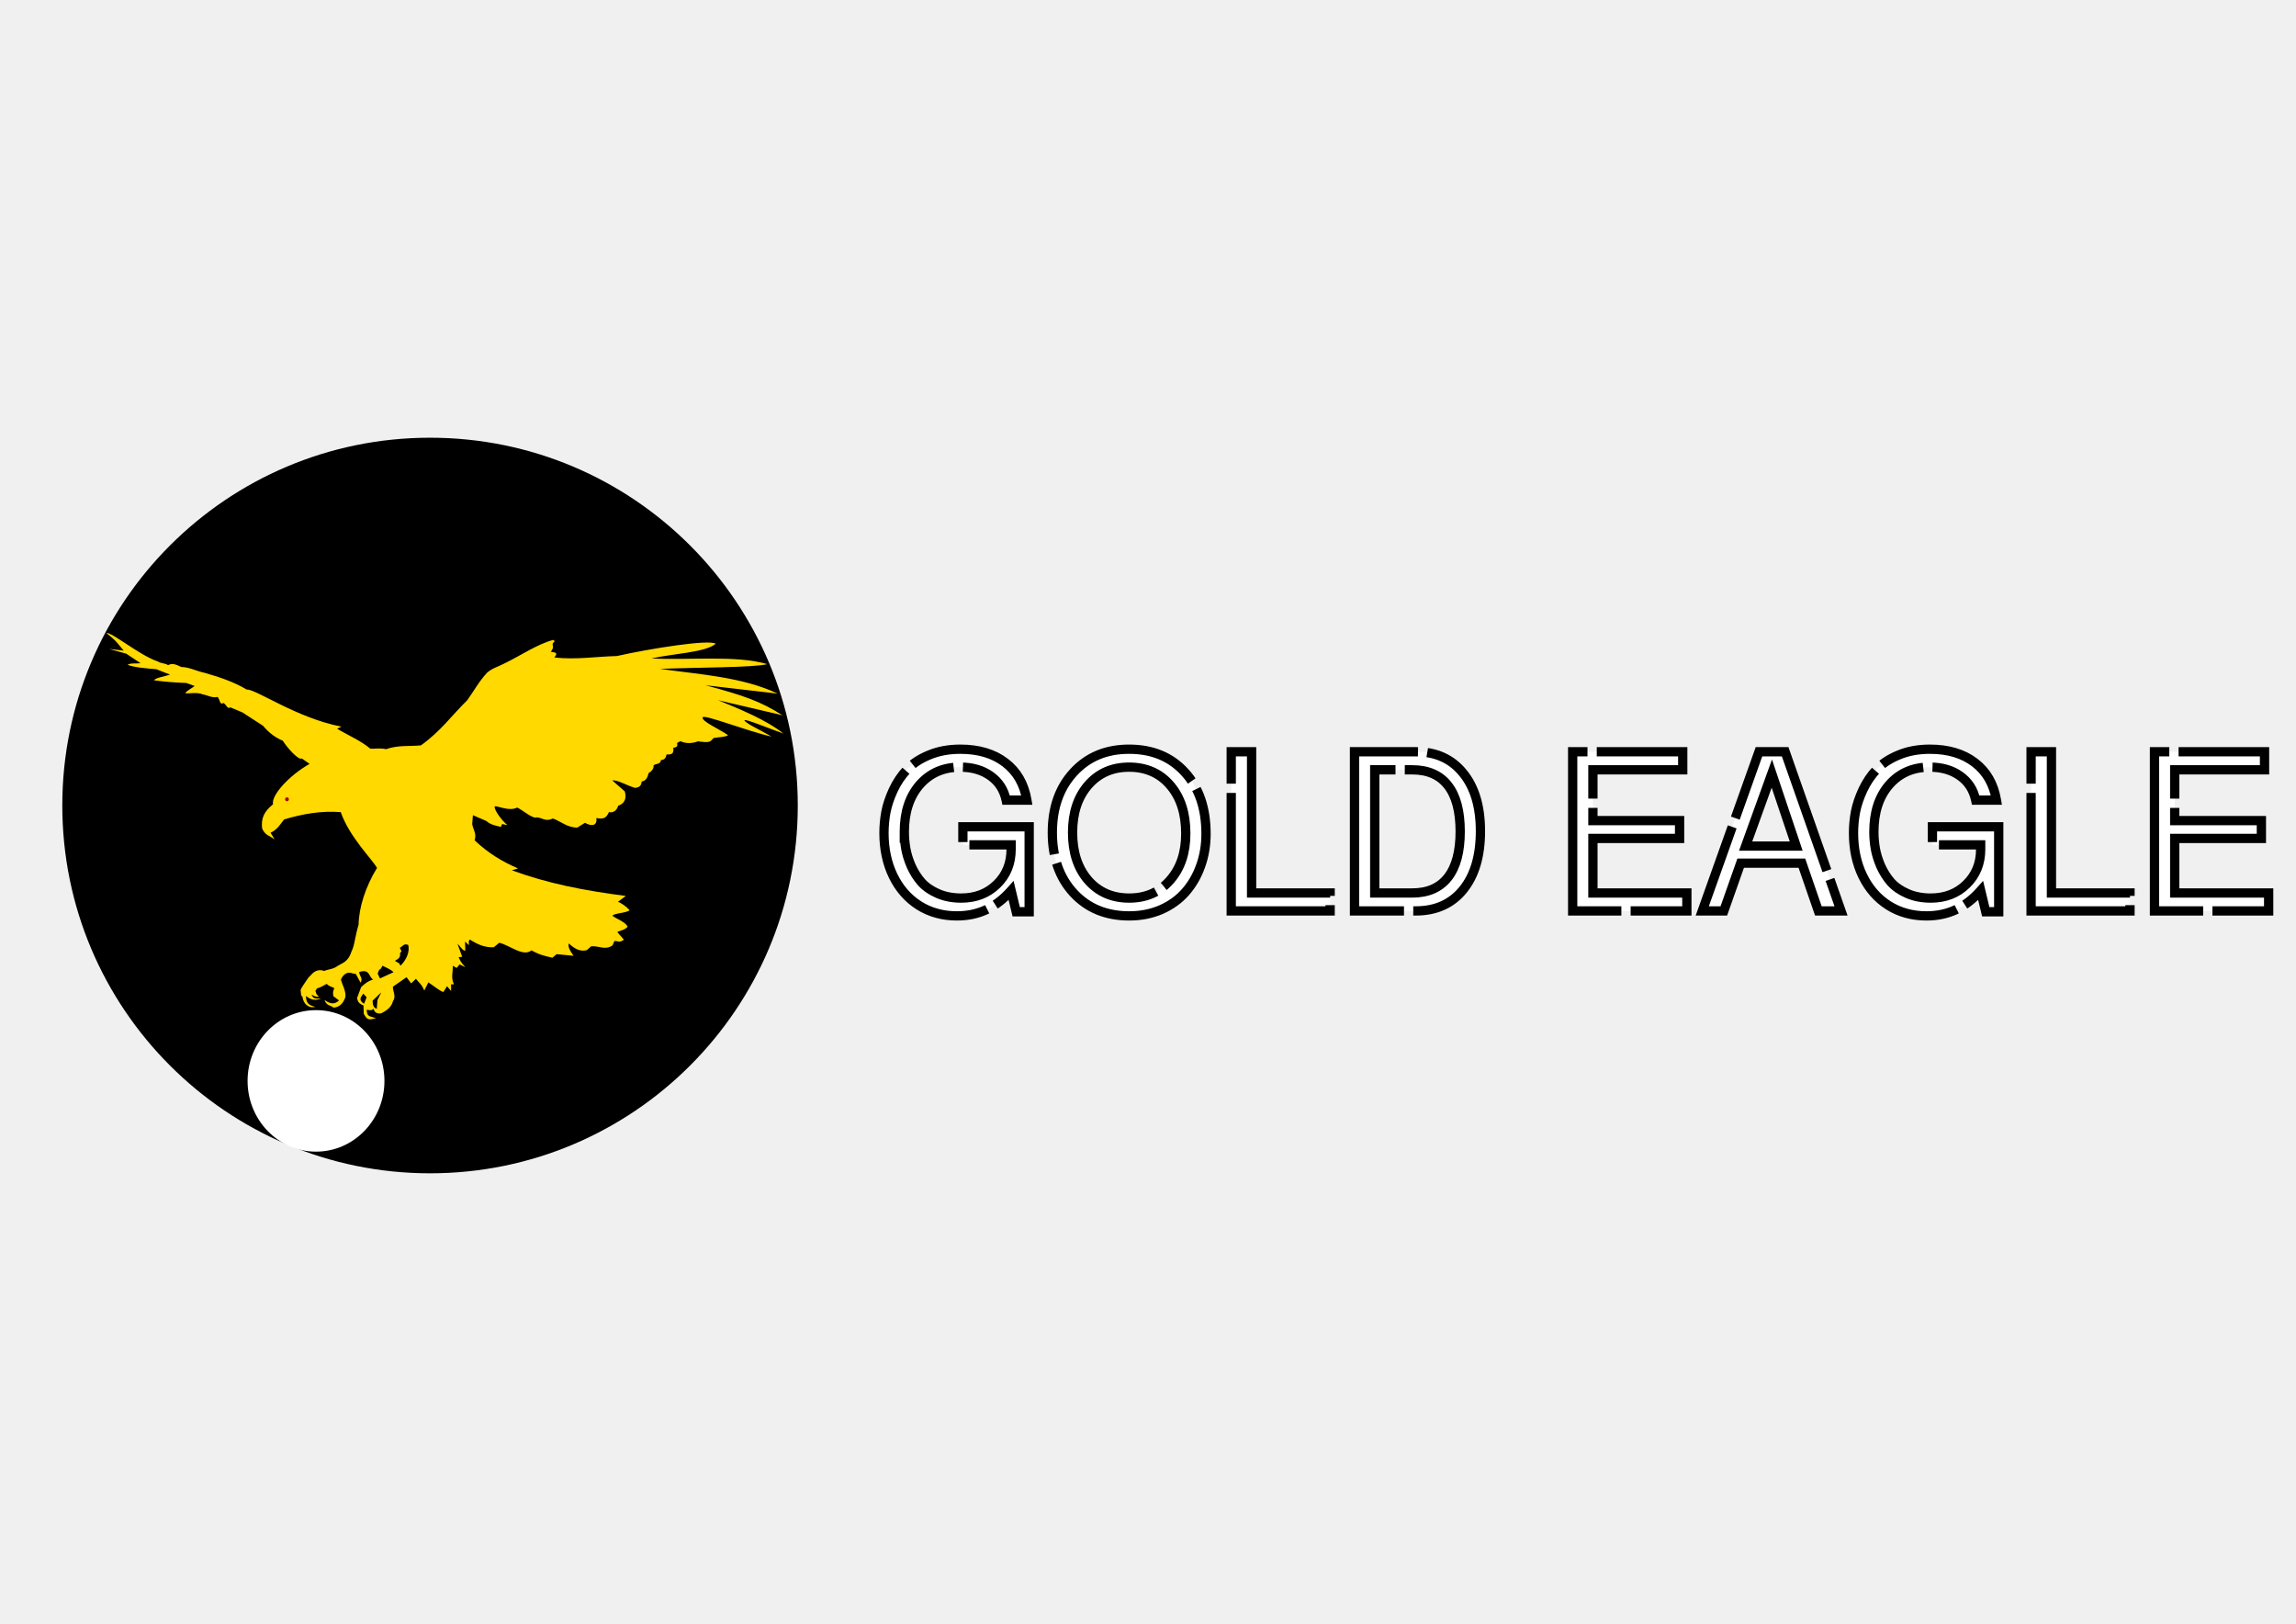
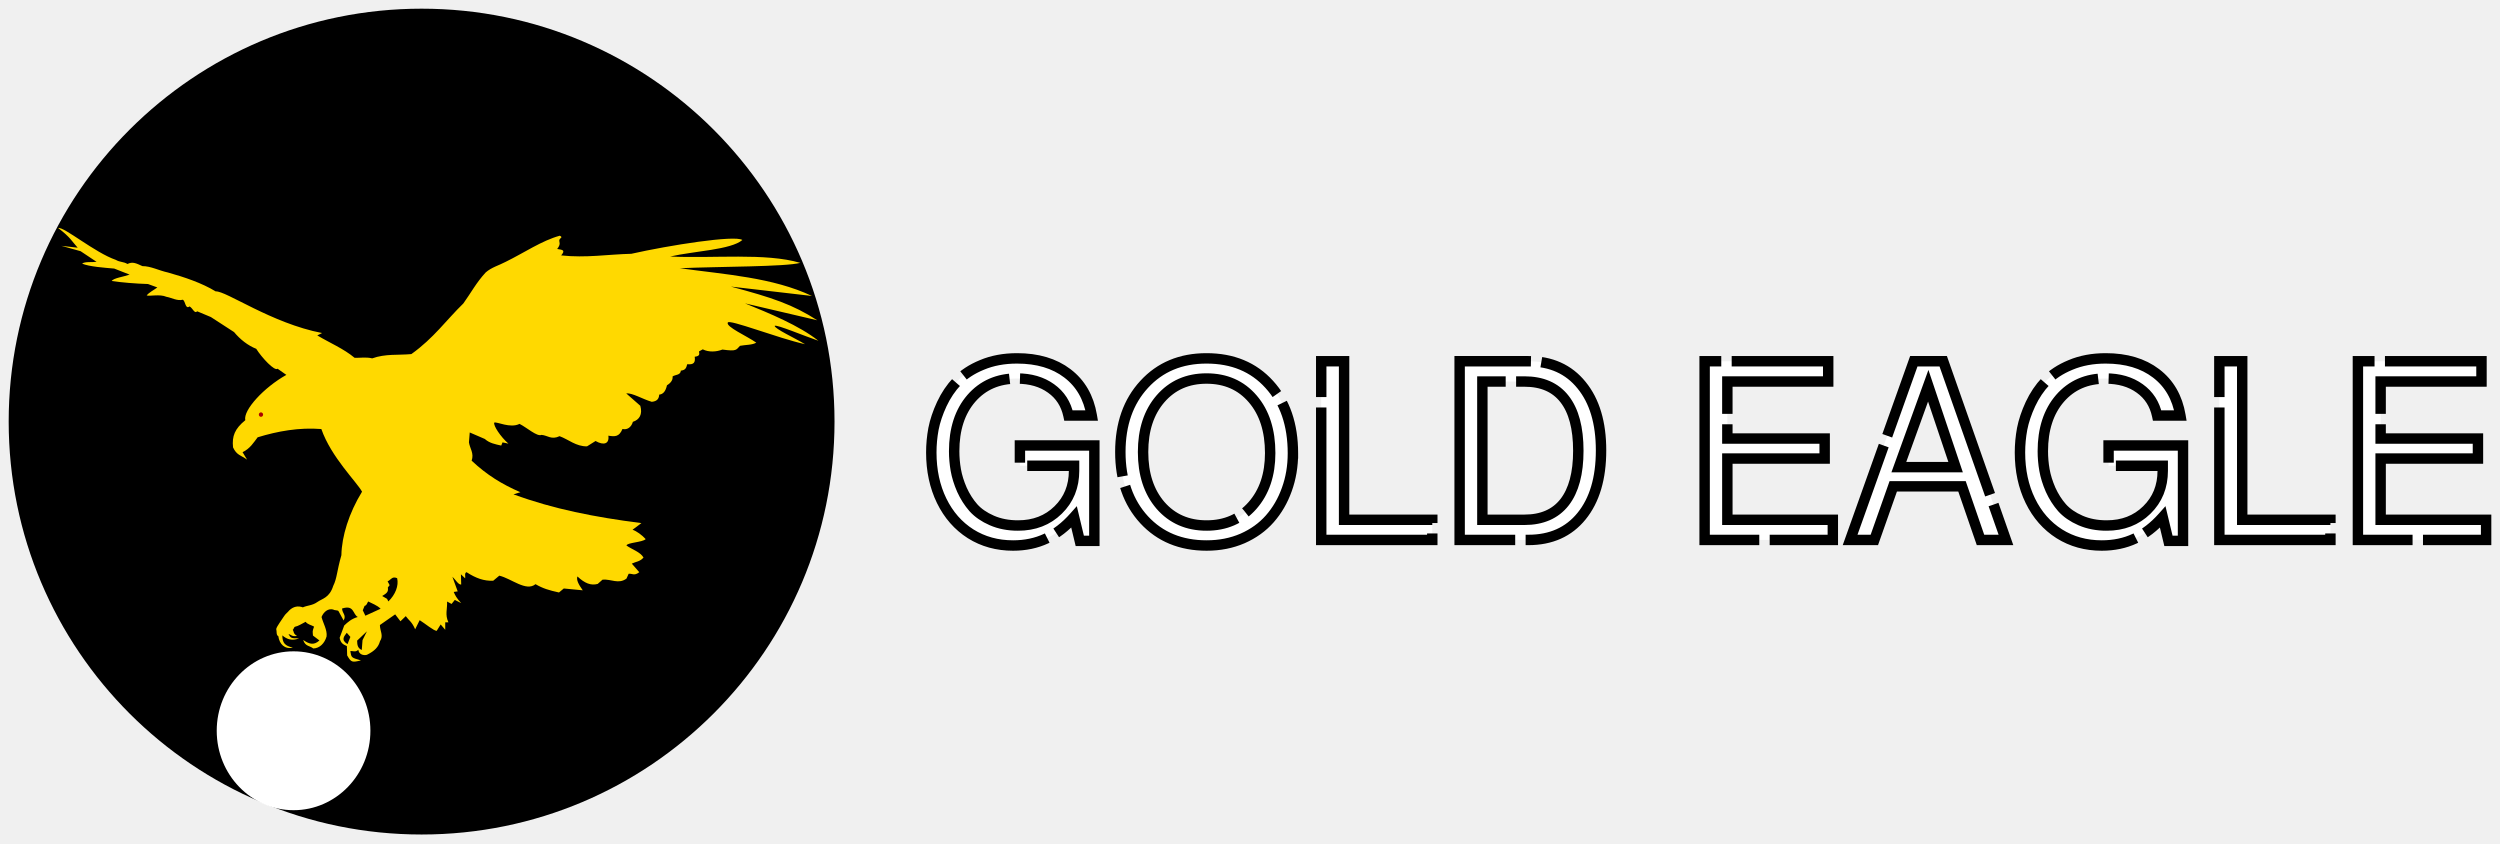
- <svg xmlns="http://www.w3.org/2000/svg" xmlns:ns1="http://www.openswatchbook.org/uri/2009/osb" width="297mm" height="210mm" viewBox="0 0 297 210" version="1.1" id="svg8">
+ <svg xmlns="http://www.w3.org/2000/svg" xmlns:ns1="http://www.openswatchbook.org/uri/2009/osb" width="288.004mm" height="97.137mm" viewBox="0 0 288.004 97.137" version="1.1" id="svg8">
  <defs id="defs2">
-     <marker orient="auto" refY="0.0" refX="0.0" id="Arrow1Lstart" style="overflow:visible">
-       <path id="path5468" d="M 0.0,0.0 L 5.0,-5.0 L -12.5,0.0 L 5.0,5.0 L 0.0,0.0 z " style="fill-rule:evenodd;stroke:#000000;stroke-width:1.0pt" transform="scale(0.8) translate(12.5,0)" />
+     <marker orient="auto" refY="0" refX="0" id="Arrow1Lstart" style="overflow:visible">
+       <path id="path5468" d="M 0,0 5,-5 -12.5,0 5,5 Z" style="fill-rule:evenodd;stroke:#000000;stroke-width:1pt" transform="matrix(0.8,0,0,0.8,10,0)" />
    </marker>
    <linearGradient id="linearGradient4720" ns1:paint="solid">
      <stop style="stop-color:#ffffff;stop-opacity:1;" offset="0" id="stop4718" />
    </linearGradient>
    <linearGradient id="linearGradient4689" ns1:paint="solid">
      <stop style="stop-color:#ffffff;stop-opacity:1;" offset="0" id="stop4687" />
    </linearGradient>
    <clipPath clipPathUnits="userSpaceOnUse" id="clipEmfPath1">
      <path d="M -0.45,1.199 H 931.926 V 533.643 H -0.45 Z" id="path7" />
    </clipPath>
    <pattern id="EMFhbasepattern" patternUnits="userSpaceOnUse" width="6" height="6" x="0" y="0" />
  </defs>
-   <g id="layer5" />
-   <g id="layer2" transform="translate(0,-87)" style="display:inline">
+   <g id="layer5" transform="translate(-7.059048,-55.61171)" />
+   <g id="layer2" style="display:inline" transform="translate(-7.059048,-142.6117)">
    <circle style="fill:#000000;fill-opacity:1;stroke-width:0.67" id="path4635" cx="55.628" cy="191.18" r="47.569" />
  </g>
-   <g id="layer1" style="display:inline" transform="translate(0,-87)">
+   <g id="layer1" style="display:inline" transform="translate(-7.059048,-142.6117)">
    <path style="fill:#ffd900;fill-opacity:1;fill-rule:evenodd;stroke:none" clip-path="url(#clipEmfPath1)" d="m 353.613,497.629 c -3.185,4.31 -7.607,8.657 0.937,13.904 l 3.485,-8.845 z m 24.659,-1.761 -11.992,11.392 c 0,6.034 1.236,9.519 5.696,11.393 l 0.937,-12.03 z m 1.611,-36.575 c -1.499,1.798 -1.386,4.571 -4.459,5.396 l -2.211,5.396 3.185,6.633 18.663,-8.544 c -4.422,-4.422 -10.456,-6.333 -15.178,-8.881 z m 31.442,-29.343 c -3.298,0.374 -4.797,3.635 -7.72,4.609 l 2.511,4.759 -2.211,2.849 c 0.974,5.471 -1.574,7.157 -6.933,10.418 l 5.996,3.485 1.574,3.185 c 8.544,-8.244 12.966,-19.337 10.755,-28.518 -1.611,-0.712 -2.886,-0.9 -3.972,-0.787 z M 0.075,1.836 C 7.083,-0.037 45.082,32.078 70.753,40.885 c 5.322,3.11 8.957,1.911 14.278,5.022 6.108,-3.148 10.53,-0.937 18.287,2.623 10.119,-0.075 20.574,5.546 31.329,7.832 20.162,5.696 41.335,12.741 58.461,23.16 12.217,-1.124 68.392,39.086 130.263,50.966 l -5.884,2.923 c 15.253,9.144 32.454,16.301 45.72,27.431 7.158,0.225 14.015,-1.199 21.548,0.675 16.302,-5.846 31.629,-3.71 47.968,-5.247 27.544,-19.674 42.459,-41.372 63.67,-62.021 9.144,-12.666 15.927,-25.633 27.356,-37.962 7.196,-6.333 16.377,-8.694 24.546,-13.041 22.223,-10.868 44.408,-26.083 66.256,-31.966 4.422,2.248 0.075,2.661 -0.562,5.247 -0.637,2.623 2.473,4.497 -2.661,11.018 7.608,0.974 9.894,1.911 4.872,7.87 30.28,3.335 57.262,-1.312 85.93,-1.986 46.319,-10.418 127.002,-23.16 136.034,-16.901 -14.166,12.067 -58.948,13.491 -88.441,20.236 52.69,2.586 116.697,-4.797 159.381,7.795 -18.55,4.872 -98.409,4.385 -147.614,6.558 55.988,7.682 113.961,11.317 161.929,33.99 L 824.111,73.601 c 51.041,13.641 75.774,21.96 105.792,41.26 L 841.424,94.174 c 29.53,12.03 66.331,27.095 89.828,45.794 -17.838,-6.109 -51.341,-20.199 -53.515,-18.288 -0.299,3.485 24.771,14.99 37.176,22.485 -32.566,-7.12 -93.763,-31.292 -94.662,-26.42 -2.324,5.172 23.309,16.339 34.927,24.509 -4.647,2.96 -13.267,2.586 -19.937,3.897 -4.834,4.872 -3.673,7.045 -21.511,4.572 -7.382,2.886 -16.751,3.485 -24.096,-0.262 l -4.61,2.548 c 0.563,3.523 1.162,5.696 -5.246,6.521 0.974,7.082 -1.012,9.931 -9.144,9.144 -1.349,5.209 -2.548,7.232 -7.832,7.869 -0.375,5.697 -6.746,4.76 -10.118,7.121 0.712,5.621 -4.272,9.218 -6.896,10.83 -1.499,6.82 -4.347,10.942 -9.481,11.43 -0.375,5.621 -3.11,8.207 -9.144,8.806 -11.43,-3.335 -23.534,-11.017 -31.329,-10.343 l 17.314,15.215 c 2.96,10.53 -1.087,17.089 -9.107,19.637 -1.911,6.595 -6.82,10.193 -12.741,8.769 -4.085,9.743 -9.182,9.481 -17.314,8.207 1.462,9.856 -5.434,12.367 -15.664,6.521 l -10.456,6.558 c -13.528,0.15 -22.41,-8.32 -33.615,-12.479 -10.08,4.834 -14.765,-1.05 -22.147,-1.574 -5.322,2.51 -17.951,-8.994 -26.907,-13.491 -11.43,5.846 -27.844,-3.036 -30.955,-1.537 -1.349,3.485 7.683,17.276 17.351,25.745 l -7.195,-1.536 -1.611,3.897 c -7.158,-1.611 -14.316,-2.848 -20.124,-8.094 -6.146,-2.736 -12.292,-5.172 -18.438,-7.945 l -0.974,12.105 c 1.086,7.495 6.52,13.303 3.297,22.447 18.588,17.426 37.138,28.893 59.735,38.637 l -8.506,2.585 c 49.242,18.101 99.158,27.844 156.72,35.264 l -10.831,8.057 c 4.797,1.724 11.58,6.484 16.04,11.543 -3.823,3.935 -23.01,4.234 -23.497,7.832 6.933,4.909 16.901,7.832 20.873,14.728 -4.459,5.171 -9.556,4.984 -14.352,7.457 l 9.143,10.493 c -6.333,4.984 -8.694,1.312 -13.041,1.949 l -2.623,5.883 c -9.893,7.195 -18.438,0.413 -29.305,1.274 l -5.959,5.247 c -8.282,2.286 -15.889,-0.75 -24.808,-9.144 -1.499,4.01 1.011,9.331 6.52,16.976 l -23.234,-2.248 -5.884,4.909 c -11.917,-2.623 -19.824,-4.909 -28.743,-10.193 -11.467,9.518 -29.605,-6.933 -44.37,-10.418 l -7.458,6.221 c -11.242,0.487 -21.136,-2.998 -32.678,-10.493 -2.885,1.199 -1.124,5.059 -1.686,7.57 l -5.172,-4.947 c 0.113,4.16 0.225,8.282 0.337,12.441 -3.26,0.862 -7.195,-6.295 -10.792,-9.443 l 6.483,17.913 -4.872,0.674 c 2.174,4.797 3.036,6.896 9.181,13.716 l -7.832,-3.935 -3.972,4.947 -5.471,-2.961 c 0.412,9.144 -2.811,15.965 1.611,25.446 h -3.897 v 9.144 l -5.584,-6.521 -4.872,7.832 c -3.635,-0.037 -13.903,-8.731 -20.836,-13.078 l -5.546,11.167 c -4.197,-9.706 -7.683,-10.718 -11.505,-16.114 l -6.521,6.296 -6.445,-8.47 -18.7,13.042 c -0.075,7.307 4.834,12.929 0.075,19.899 -1.799,6.783 -6.296,11.879 -16.077,16.639 -4.385,1.049 -9.744,-0.562 -10.456,-6.221 -3.597,3.56 -6.52,1.124 -9.781,1.649 1.349,8.132 1.05,7.945 13.042,11.392 -10.981,2.623 -11.955,2.549 -16.939,-6.146 l -0.3,-11.392 c -5.171,-2.174 -7.682,-4.01 -8.881,-10.156 l 5.583,-15.027 c 4.31,-4.16 8.994,-8.32 16.639,-10.456 -6.408,-3.447 -4.197,-15.252 -19.262,-10.38 0.3,6.221 5.584,8.094 1.911,14.652 l -6.37,-11.617 c -1.125,-1.161 -5.209,-0.637 -6.296,-1.799 -6.146,-1.611 -11.58,2.436 -14.391,9.144 2.062,7.908 7.121,15.852 6.184,23.797 -2.324,8.469 -8.619,14.615 -16.302,14.765 -4.122,-3.485 -9.893,-2.286 -12.366,-10.455 6.97,4.871 12.928,7.082 19.899,0.637 l -7.907,-5.996 c -0.413,-5.697 -0.862,-4.685 1.349,-10.981 -3.448,-1.986 -7.908,-2.585 -10.343,-5.883 -4.048,2.024 -9.107,5.396 -13.154,6.108 -1.424,0.787 -1.199,2.886 -2.623,3.673 1.761,2.511 0.187,4.422 5.246,7.57 -6.446,1.087 -6.97,-1.574 -10.455,-2.324 2.698,4.722 3.035,5.472 13.078,5.209 -8.544,3.486 -15.065,1.274 -20.611,-3.597 -0.037,9.106 3.223,12.891 12.854,14.99 -9.931,2.436 -16.526,-4.422 -17.763,-13.978 -2.848,-1.312 -1.724,-5.921 -2.586,-8.882 0.937,-3.673 6.896,-11.205 9.181,-15.027 2.286,-3.785 4.497,-4.76 6.896,-7.795 5.096,-4.872 10.83,-5.734 16.564,-3.635 5.658,-2.586 11.467,-2.099 17.65,-6.483 6.184,-4.385 14.878,-5.097 19.525,-19.787 4.722,-9.406 4.31,-17.838 10.006,-37.625 0.412,-23.122 9.219,-51.565 25.295,-77.798 -6.408,-11.805 -37.812,-42.234 -49.841,-76.711 -27.132,-2.174 -53.589,2.623 -78.023,10.118 -4.834,6.296 -9.294,13.903 -18.475,18.213 l 5.509,9.144 c -7.833,-5.659 -12.667,-5.322 -17.164,-14.99 -1.461,-13.866 2.099,-22.747 14.99,-33.315 -2.773,-12.367 22.747,-40.098 50.291,-55.501 l -10.755,-7.57 c -3.485,3.448 -19.3,-13.453 -26.12,-24.358 -10.156,-4.048 -19.674,-11.43 -27.169,-20.499 l -28.369,-18.4 -16.789,-7.046 c -3.335,3.448 -5.321,-3.785 -9.331,-5.995 -5.284,3.934 -4.872,-6.146 -8.169,-8.207 -7.046,1.799 -13.454,-2.361 -20.199,-3.56 -8.057,-3.56 -20.462,-0.45 -24.172,-1.649 2.699,-3.635 8.695,-6.558 13.079,-9.819 L 110.139,70.453 C 94.549,70.003 77.948,68.542 65.694,66.78 67.68,63.183 80.309,61.571 87.654,58.948 L 68.766,51.528 C 56.775,50.516 38.112,49.167 29.455,45.495 32.678,42.759 41.26,44.033 47.143,43.283 L 27.581,30.242 4.047,23.684 24.021,25.97 C 16.601,17.801 15.515,13.641 0.075,1.836 Z" id="path10" transform="matrix(0.09405551,0,0,0.09405551,13.74874,168.7045)" />
  </g>
-   <g id="layer4">
+   <g id="layer4" transform="translate(-7.059048,-55.61171)">
    <g aria-label="GOLD EAGLE" transform="matrix(0.2645833,0,0,0.2645833,5.397993,56.1572)" style="font-style:normal;font-variant:normal;font-weight:normal;font-stretch:normal;font-size:96px;line-height:1.25;font-family:Metal;-inkscape-font-specification:'Metal, Normal';font-variant-ligatures:normal;font-variant-caps:normal;font-variant-numeric:normal;font-feature-settings:normal;text-align:start;letter-spacing:0px;word-spacing:0px;writing-mode:lr-tb;text-anchor:start;display:inline;fill:#ffffff;fill-opacity:1;stroke:#000000;stroke-width:4.535;stroke-miterlimit:4;stroke-dasharray:108.85, 4.535;stroke-dashoffset:0;stroke-opacity:1" id="flowRoot4655">
      <path d="m 421.729,194.394 q 0,4.089 0.711,8.178 0.711,4.089 2.667,8.593 2.015,4.444 4.978,7.822 3.022,3.378 8.059,5.57 5.037,2.193 11.378,2.193 10.607,0 17.481,-6.756 6.933,-6.756 6.933,-17.126 v -2.133 h -23.585 v -8.83 h 32.415 v 41.541 h -6.341 l -2.489,-10.37 q -5.63,6.341 -12.148,9.363 -6.459,3.022 -14.4,3.022 -10.37,0 -18.489,-5.096 -8.119,-5.156 -12.622,-14.4 -4.504,-9.244 -4.504,-21.037 0,-5.096 0.948,-10.252 1.007,-5.156 3.615,-10.785 2.667,-5.689 6.696,-9.956 4.03,-4.326 10.785,-7.111 6.756,-2.844 15.289,-2.844 13.393,0 21.926,6.519 8.593,6.519 10.607,18.37 h -10.133 q -1.6,-7.526 -7.585,-11.793 -5.985,-4.326 -14.874,-4.326 -12.326,0 -19.852,8.652 -7.467,8.652 -7.467,22.993 z" style="font-style:normal;font-variant:normal;font-weight:normal;font-stretch:normal;font-size:106.667px;font-family:Electron;-inkscape-font-specification:'Electron, Normal';font-variant-ligatures:normal;font-variant-caps:normal;font-variant-numeric:normal;font-feature-settings:normal;text-align:start;writing-mode:lr-tb;text-anchor:start;stroke-width:4.535;stroke-miterlimit:4;stroke-dasharray:108.85, 4.535;stroke-dashoffset:0" id="path5763" />
      <path d="m 569.225,195.342 q 0,8.415 -2.667,15.763 -2.607,7.289 -7.407,12.741 -4.741,5.393 -11.852,8.533 -7.111,3.081 -15.644,3.081 -16.83,0 -27.2,-11.2 -10.37,-11.259 -10.37,-29.511 0,-18.193 10.37,-29.452 10.37,-11.319 27.141,-11.319 17.067,0 27.319,11.319 10.311,11.259 10.311,30.044 z m -37.63,-32.593 q -12.385,0 -20.03,8.83 -7.585,8.77 -7.585,23.17 0,14.4 7.585,23.23 7.644,8.77 20.089,8.77 12.326,0 19.97,-8.711 7.704,-8.77 7.704,-22.815 0,-14.756 -7.585,-23.585 -7.585,-8.889 -20.148,-8.889 z" style="font-style:normal;font-variant:normal;font-weight:normal;font-stretch:normal;font-size:106.667px;font-family:Electron;-inkscape-font-specification:'Electron, Normal';font-variant-ligatures:normal;font-variant-caps:normal;font-variant-numeric:normal;font-feature-settings:normal;text-align:start;writing-mode:lr-tb;text-anchor:start;stroke-width:4.535;stroke-miterlimit:4;stroke-dasharray:108.85, 4.535;stroke-dashoffset:0" id="path5765" />
      <path d="m 591.506,155.223 v 69.037 h 38.4 v 8.77 h -48.356 v -77.807 z" style="font-style:normal;font-variant:normal;font-weight:normal;font-stretch:normal;font-size:106.667px;font-family:Electron;-inkscape-font-specification:'Electron, Normal';font-variant-ligatures:normal;font-variant-caps:normal;font-variant-numeric:normal;font-feature-settings:normal;text-align:start;writing-mode:lr-tb;text-anchor:start;stroke-width:4.535;stroke-miterlimit:4;stroke-dasharray:108.85, 4.535;stroke-dashoffset:0" id="path5767" />
      <path d="m 641.817,233.031 v -77.807 h 29.926 q 14.756,0 23.17,10.43 8.474,10.37 8.474,28.385 0,18.193 -8.474,28.622 -8.415,10.37 -23.17,10.37 z m 9.896,-8.77 h 18.311 q 11.496,0 17.481,-7.644 5.985,-7.704 5.985,-22.4 0,-14.874 -5.985,-22.519 -5.926,-7.644 -17.481,-7.644 h -18.311 z" style="font-style:normal;font-variant:normal;font-weight:normal;font-stretch:normal;font-size:106.667px;font-family:Electron;-inkscape-font-specification:'Electron, Normal';font-variant-ligatures:normal;font-variant-caps:normal;font-variant-numeric:normal;font-feature-settings:normal;text-align:start;writing-mode:lr-tb;text-anchor:start;stroke-width:4.535;stroke-miterlimit:4;stroke-dasharray:108.85, 4.535;stroke-dashoffset:0" id="path5769" />
      <path d="m 758.38,197.594 v 26.667 h 45.926 v 8.77 H 748.484 v -77.807 h 53.807 v 8.83 H 758.38 v 24.83 h 42.37 v 8.711 z" style="font-style:normal;font-variant:normal;font-weight:normal;font-stretch:normal;font-size:106.667px;font-family:Electron;-inkscape-font-specification:'Electron, Normal';font-variant-ligatures:normal;font-variant-caps:normal;font-variant-numeric:normal;font-feature-settings:normal;text-align:start;writing-mode:lr-tb;text-anchor:start;stroke-width:4.535;stroke-miterlimit:4;stroke-dasharray:108.85, 4.535;stroke-dashoffset:0" id="path5771" />
      <path d="m 860.543,209.683 h -29.926 l -8.237,23.348 h -10.548 l 27.733,-77.807 h 12.8 l 27.319,77.807 h -11.081 z m -2.785,-8.356 -11.911,-35.437 -12.8,35.437 z" style="font-style:normal;font-variant:normal;font-weight:normal;font-stretch:normal;font-size:106.667px;font-family:Electron;-inkscape-font-specification:'Electron, Normal';font-variant-ligatures:normal;font-variant-caps:normal;font-variant-numeric:normal;font-feature-settings:normal;text-align:start;writing-mode:lr-tb;text-anchor:start;stroke-width:4.535;stroke-miterlimit:4;stroke-dasharray:108.85, 4.535;stroke-dashoffset:0" id="path5773" />
      <path d="m 895.743,194.394 q 0,4.089 0.711,8.178 0.711,4.089 2.667,8.593 2.015,4.444 4.978,7.822 3.022,3.378 8.059,5.57 5.037,2.193 11.378,2.193 10.607,0 17.481,-6.756 6.933,-6.756 6.933,-17.126 v -2.133 h -23.585 v -8.83 h 32.415 v 41.541 h -6.341 l -2.489,-10.37 q -5.63,6.341 -12.148,9.363 -6.459,3.022 -14.4,3.022 -10.37,0 -18.489,-5.096 -8.119,-5.156 -12.622,-14.4 -4.504,-9.244 -4.504,-21.037 0,-5.096 0.948,-10.252 1.007,-5.156 3.615,-10.785 2.667,-5.689 6.696,-9.956 4.03,-4.326 10.785,-7.111 6.756,-2.844 15.289,-2.844 13.393,0 21.926,6.519 8.593,6.519 10.607,18.37 h -10.133 q -1.6,-7.526 -7.585,-11.793 -5.985,-4.326 -14.874,-4.326 -12.326,0 -19.852,8.652 -7.467,8.652 -7.467,22.993 z" style="font-style:normal;font-variant:normal;font-weight:normal;font-stretch:normal;font-size:106.667px;font-family:Electron;-inkscape-font-specification:'Electron, Normal';font-variant-ligatures:normal;font-variant-caps:normal;font-variant-numeric:normal;font-feature-settings:normal;text-align:start;writing-mode:lr-tb;text-anchor:start;stroke-width:4.535;stroke-miterlimit:4;stroke-dasharray:108.85, 4.535;stroke-dashoffset:0" id="path5775" />
      <path d="m 982.558,155.223 v 69.037 h 38.4 v 8.77 h -48.356 v -77.807 z" style="font-style:normal;font-variant:normal;font-weight:normal;font-stretch:normal;font-size:106.667px;font-family:Electron;-inkscape-font-specification:'Electron, Normal';font-variant-ligatures:normal;font-variant-caps:normal;font-variant-numeric:normal;font-feature-settings:normal;text-align:start;writing-mode:lr-tb;text-anchor:start;stroke-width:4.535;stroke-miterlimit:4;stroke-dasharray:108.85, 4.535;stroke-dashoffset:0" id="path5777" />
      <path d="m 1042.824,197.594 v 26.667 h 45.926 v 8.77 h -55.822 v -77.807 h 53.807 v 8.83 h -43.911 v 24.83 h 42.37 v 8.711 z" style="font-style:normal;font-variant:normal;font-weight:normal;font-stretch:normal;font-size:106.667px;font-family:Electron;-inkscape-font-specification:'Electron, Normal';font-variant-ligatures:normal;font-variant-caps:normal;font-variant-numeric:normal;font-feature-settings:normal;text-align:start;writing-mode:lr-tb;text-anchor:start;stroke-width:4.535;stroke-miterlimit:4;stroke-dasharray:108.85, 4.535;stroke-dashoffset:0" id="path5779" />
    </g>
  </g>
-   <g id="layer3" transform="translate(0,-87)" style="display:inline">
+   <g id="layer3" style="display:inline" transform="translate(-7.059048,-142.6117)">
    <ellipse style="fill:#ffffff;fill-opacity:1;stroke:none;stroke-width:1.4;stroke-linejoin:miter;stroke-miterlimit:4;stroke-dasharray:none;stroke-dashoffset:4.5;stroke-opacity:1;paint-order:normal" id="path4638" cx="40.878" cy="226.797" rx="8.852" ry="9.151" />
    <ellipse style="fill:#aa0000;fill-opacity:1;stroke-width:0.007" id="path4638-3" cx="37.123" cy="190.373" rx="0.247" ry="0.256" />
  </g>
</svg>
